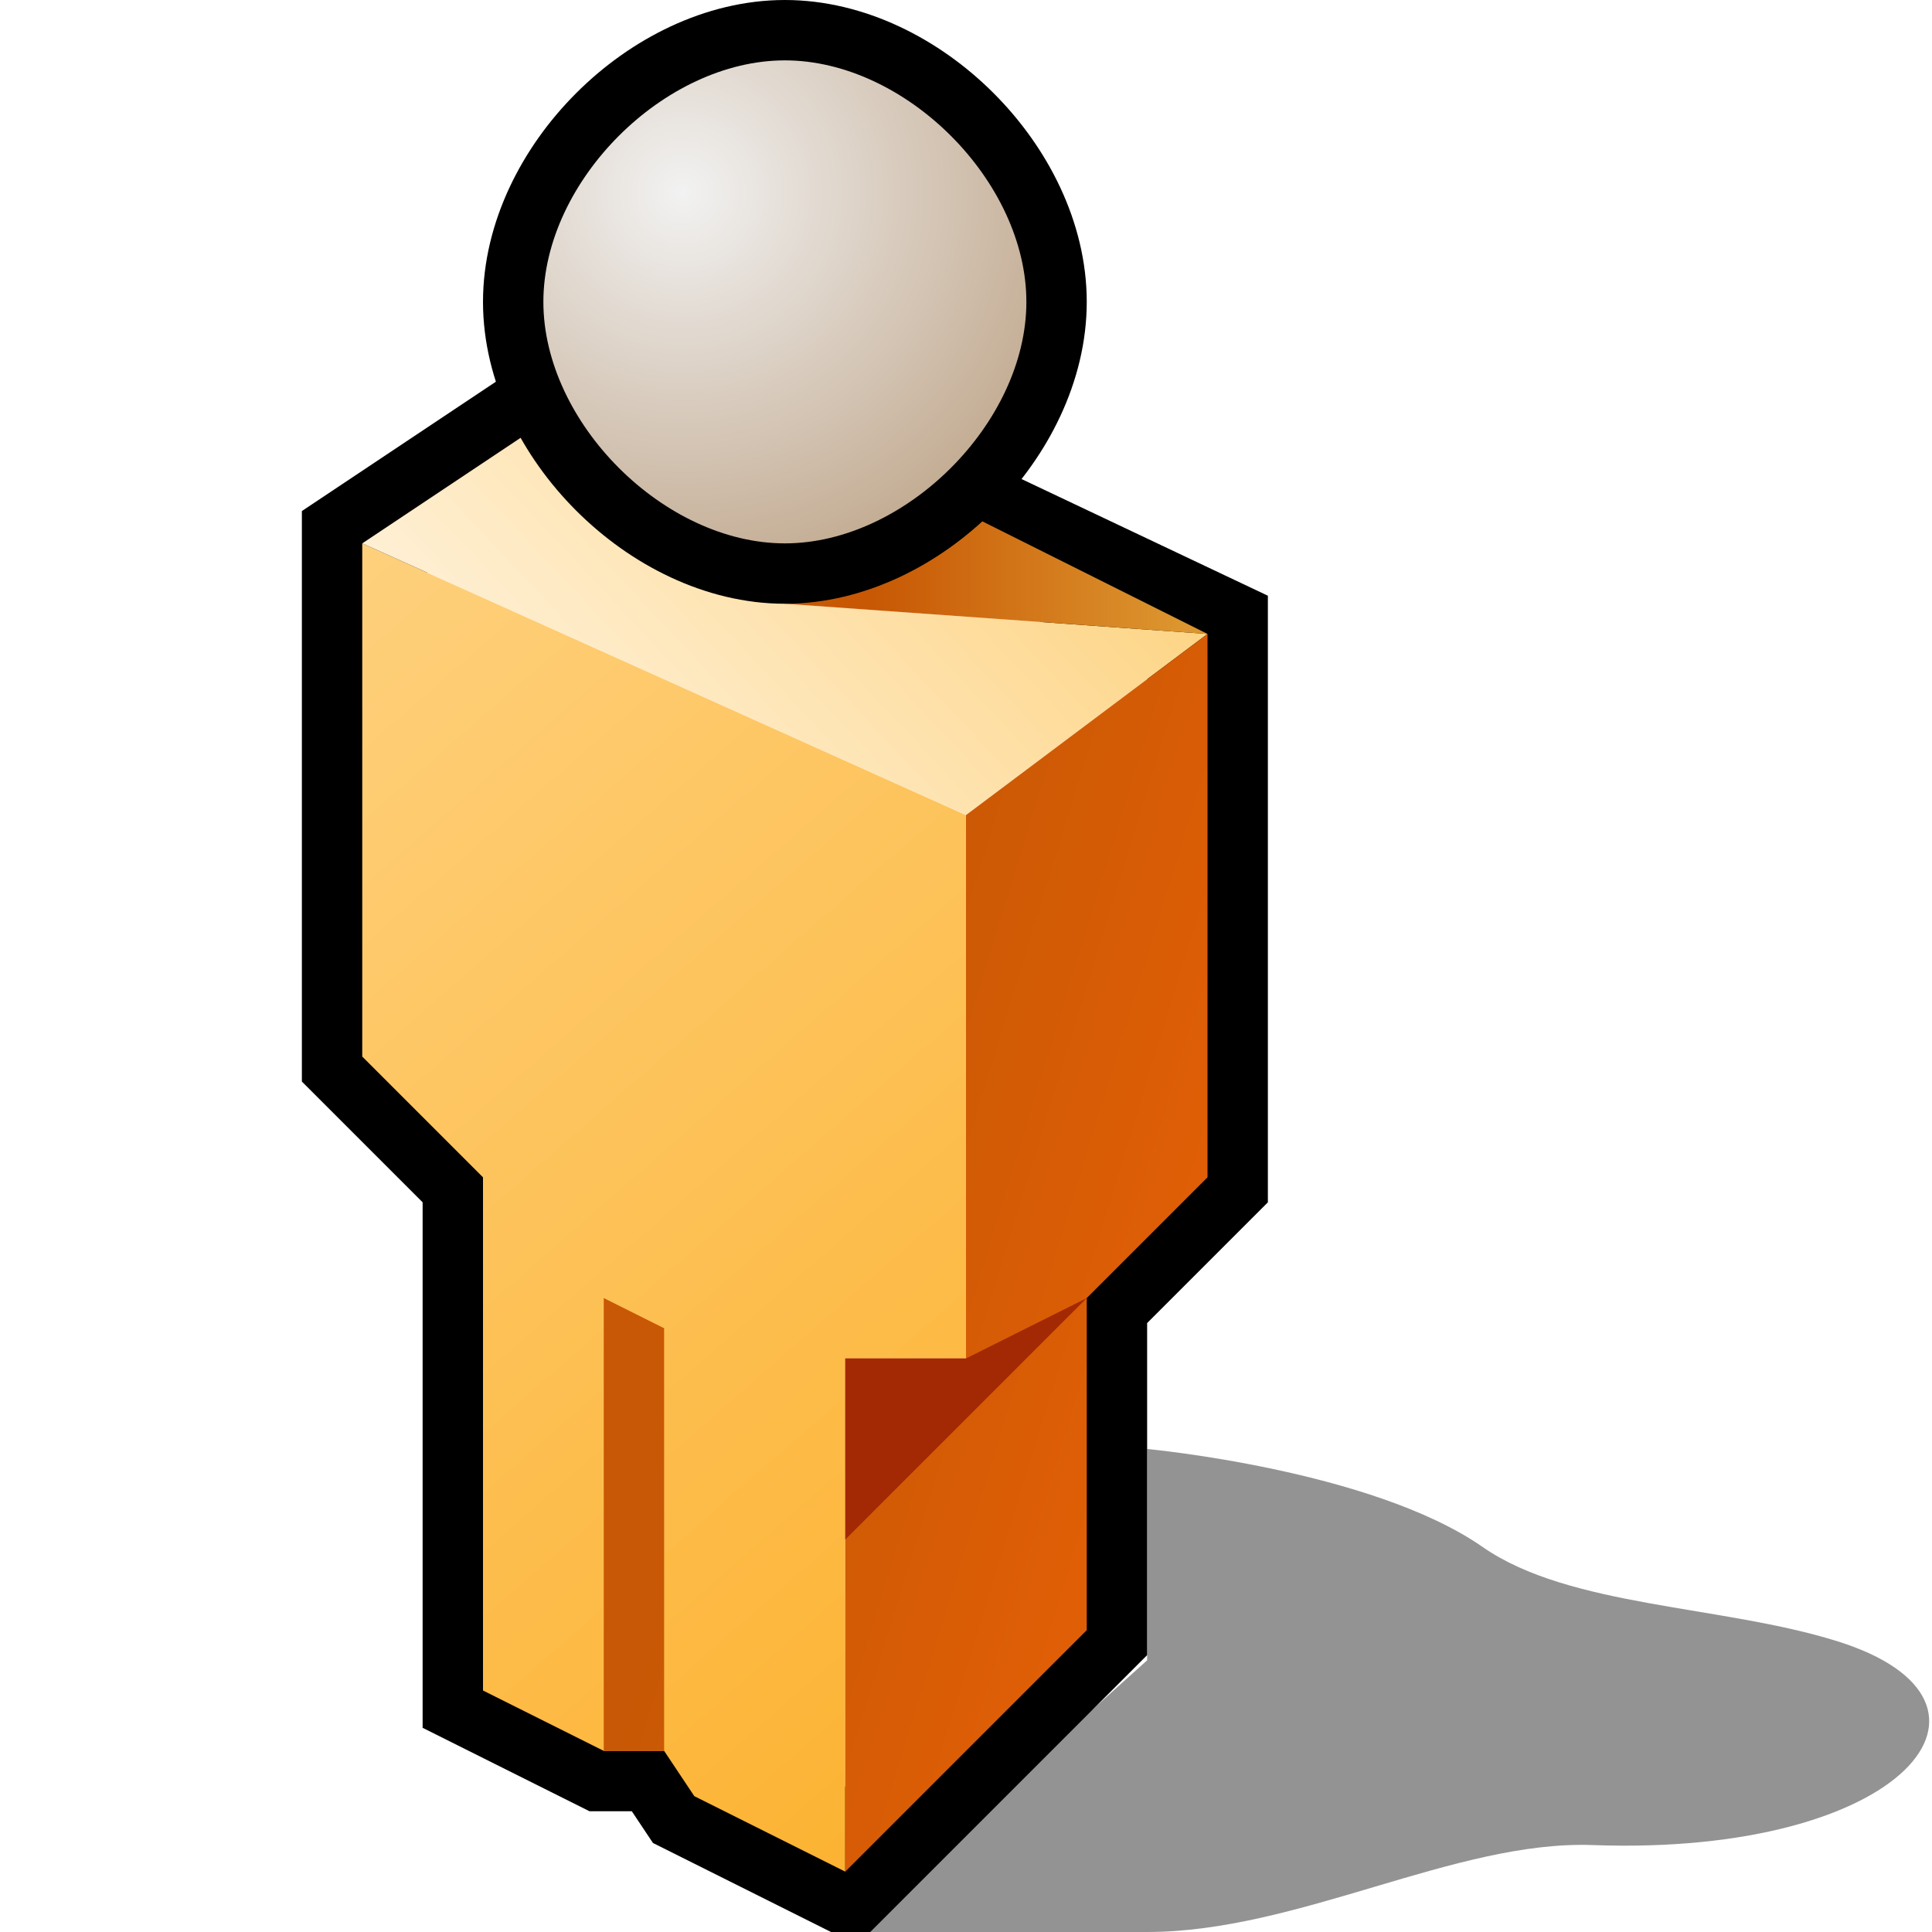
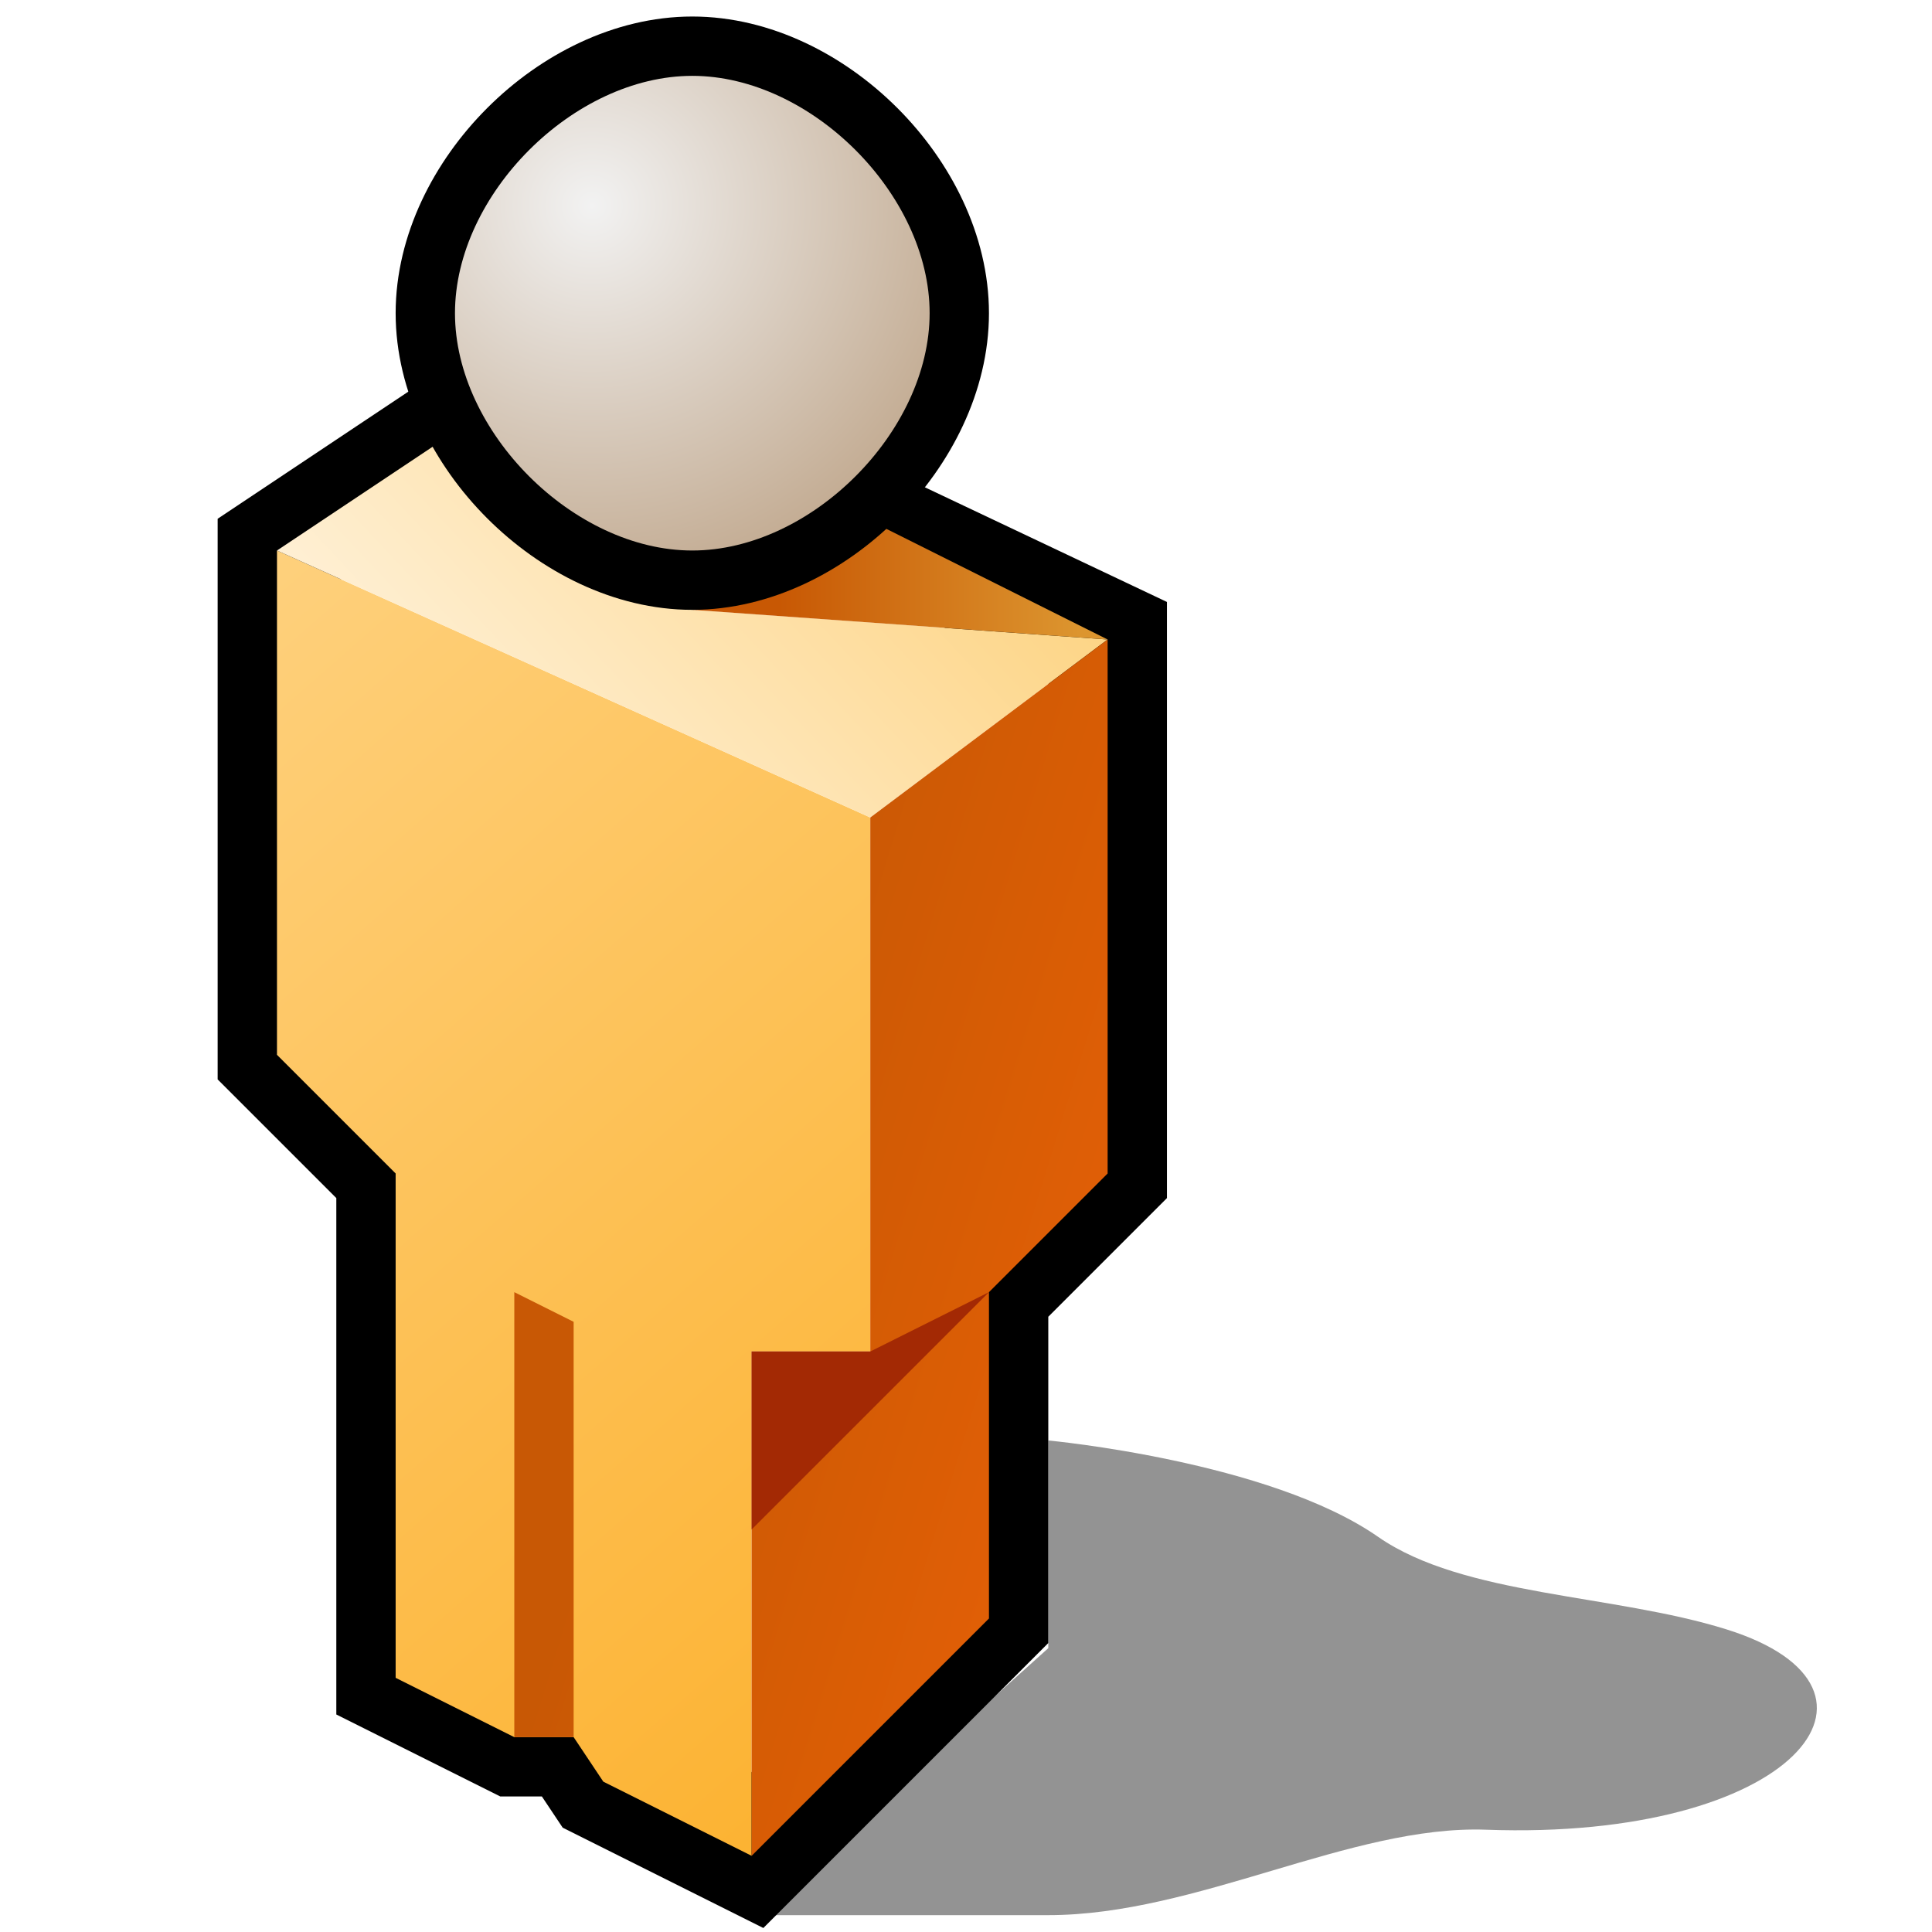
- <svg xmlns="http://www.w3.org/2000/svg" version="1.1" width="64" height="64" color-interpolation="linearRGB">
-   <g>
-     <path style="fill:#010101; fill-opacity:0.423" d="M28 64C28 64 33 64 38 64C43 64 48.2 60.96 52.75 61.12C63.12 61.5 67.25 56.37 60.87 54.37C57.04 53.17 52 53.25 49.12 51.25C45.45 48.69 38 48 38 48V55L28 64z" />
-     <path style="fill:none; stroke:#000000; stroke-width:4" d="M12 18V35L16 39V56L20 58L22 58L23 59.5L28 62L36 54V43L40 39V21L21 12L12 18z" />
+ <svg xmlns="http://www.w3.org/2000/svg" version="1.1" width="28" height="28" color-interpolation="linearRGB" id="svg56">
+   <defs id="defs60" />
+   <g id="g54" transform="matrix(0.4299403,0,0,0.4299403,-1.145075,0.2394826)">
+     <path style="fill:#010101;fill-opacity:0.423" d="m 28,64 c 0,0 5,0 10,0 5,0 10.2,-3.04 14.75,-2.88 10.37,0.38 14.5,-4.75 8.12,-6.75 C 57.04,53.17 52,53.25 49.12,51.25 45.45,48.69 38,48 38,48 v 7 z" id="path2" />
+     <path style="fill:none;stroke:#000000;stroke-width:4" d="m 12,18 v 17 l 4,4 v 17 l 4,2 h 2 l 1,1.5 5,2.5 8,-8 V 43 l 4,-4 V 21 L 21,12 Z" id="path4" />
    <linearGradient id="gradient0" gradientUnits="userSpaceOnUse" x1="73.74" y1="-57.07" x2="116.61" y2="-8.05">
-       <stop offset="0" stop-color="#ffdb97" />
-       <stop offset="1" stop-color="#fcaf29" />
+       <stop offset="0" stop-color="#ffdb97" id="stop6" />
+       <stop offset="1" stop-color="#fcaf29" id="stop8" />
    </linearGradient>
-     <path style="fill:url(#gradient0)" d="M12 18V35L16 39V56L20 58L22 58L23 59.5L28 62V45H32V27L12 18z" />
+     <path style="fill:url(#gradient0)" d="m 12,18 v 17 l 4,4 v 17 l 4,2 h 2 l 1,1.5 5,2.5 V 45 h 4 V 27 Z" id="path11" />
    <linearGradient id="gradient1" gradientUnits="userSpaceOnUse" x1="-43.97" y1="-33.98" x2="-24.83" y2="-51.95">
-       <stop offset="0" stop-color="#fff7ea" />
-       <stop offset="0.996" stop-color="#fdd17b" />
+       <stop offset="0" stop-color="#fff7ea" id="stop13" />
+       <stop offset="0.996" stop-color="#fdd17b" id="stop15" />
    </linearGradient>
-     <path style="fill:url(#gradient1)" d="M12 18L32 27L40 21L26 20L31.99 16.99L21 12L12 18z" />
+     <path style="fill:url(#gradient1)" d="M 12,18 32,27 40,21 26,20 31.99,16.99 21,12 Z" id="path18" />
    <linearGradient id="gradient2" gradientUnits="userSpaceOnUse" x1="54.23" y1="-52.61" x2="75.84" y2="-45.97">
-       <stop offset="0" stop-color="#c85805" />
-       <stop offset="1" stop-color="#f06306" />
+       <stop offset="0" stop-color="#c85805" id="stop20" />
+       <stop offset="1" stop-color="#f06306" id="stop22" />
    </linearGradient>
-     <path style="fill:url(#gradient2)" d="M32 45H28V62L36 54V43L40 39V21L32 27V45z" />
-     <path style="fill:#a32904" d="M28 45V51L36 43L32 45H28z" />
+     <path style="fill:url(#gradient2)" d="m 32,45 h -4 v 17 l 8,-8 V 43 l 4,-4 V 21 l -8,6 z" id="path25" />
+     <path style="fill:#a32904" d="m 28,45 v 6 l 8,-8 -4,2 z" id="path27" />
    <linearGradient id="gradient3" gradientUnits="userSpaceOnUse" x1="28.92" y1="-64" x2="39.07" y2="-64">
-       <stop offset="0" stop-color="#c85804" />
-       <stop offset="1" stop-color="#dc952f" />
+       <stop offset="0" stop-color="#c85804" id="stop29" />
+       <stop offset="1" stop-color="#dc952f" id="stop31" />
    </linearGradient>
-     <path style="fill:url(#gradient3)" d="M26 20L40 21L32 17L26 20z" />
-     <path style="fill:none; stroke:#000000; stroke-width:4" d="M26 2C22 2 18 6 18 10C18 14 22 18 26 18C30 18 34 14 34 10C34 6 30 2 26 2z" />
+     <path style="fill:url(#gradient3)" d="m 26,20 14,1 -8,-4 z" id="path34" />
+     <path style="fill:none;stroke:#000000;stroke-width:4" d="m 26,2 c -4,0 -8,4 -8,8 0,4 4,8 8,8 4,0 8,-4 8,-8 0,-4 -4,-8 -8,-8 z" id="path36" />
    <radialGradient id="gradient4" gradientUnits="userSpaceOnUse" cx="0" cy="0" r="64" gradientTransform="matrix(0.2361,0,0,0.2321,22.625,6.375)">
-       <stop offset="0" stop-color="#f2f2f2" />
-       <stop offset="1" stop-color="#bca184" />
-       <stop offset="0.674" stop-color="#7d7a7a" />
+       <stop offset="0" stop-color="#f2f2f2" id="stop38" />
+       <stop offset="1" stop-color="#bca184" id="stop40" />
+       <stop offset="0.674" stop-color="#7d7a7a" id="stop42" />
    </radialGradient>
-     <path style="fill:url(#gradient4)" d="M26 2C22 2 18 6 18 10C18 14 22 18 26 18C30 18 34 14 34 10C34 6 30 2 26 2z" />
+     <path style="fill:url(#gradient4)" d="m 26,2 c -4,0 -8,4 -8,8 0,4 4,8 8,8 4,0 8,-4 8,-8 0,-4 -4,-8 -8,-8 z" id="path45" />
    <linearGradient id="gradient5" gradientUnits="userSpaceOnUse" x1="54.23" y1="-52.61" x2="75.84" y2="-45.97">
-       <stop offset="0" stop-color="#c85805" />
-       <stop offset="1" stop-color="#f06306" />
+       <stop offset="0" stop-color="#c85805" id="stop47" />
+       <stop offset="1" stop-color="#f06306" id="stop49" />
    </linearGradient>
-     <path style="fill:url(#gradient5)" d="M20 58H22V44L20 43V58z" />
+     <path style="fill:url(#gradient5)" d="m 20,58 h 2 V 44 l -2,-1 z" id="path52" />
  </g>
</svg>
